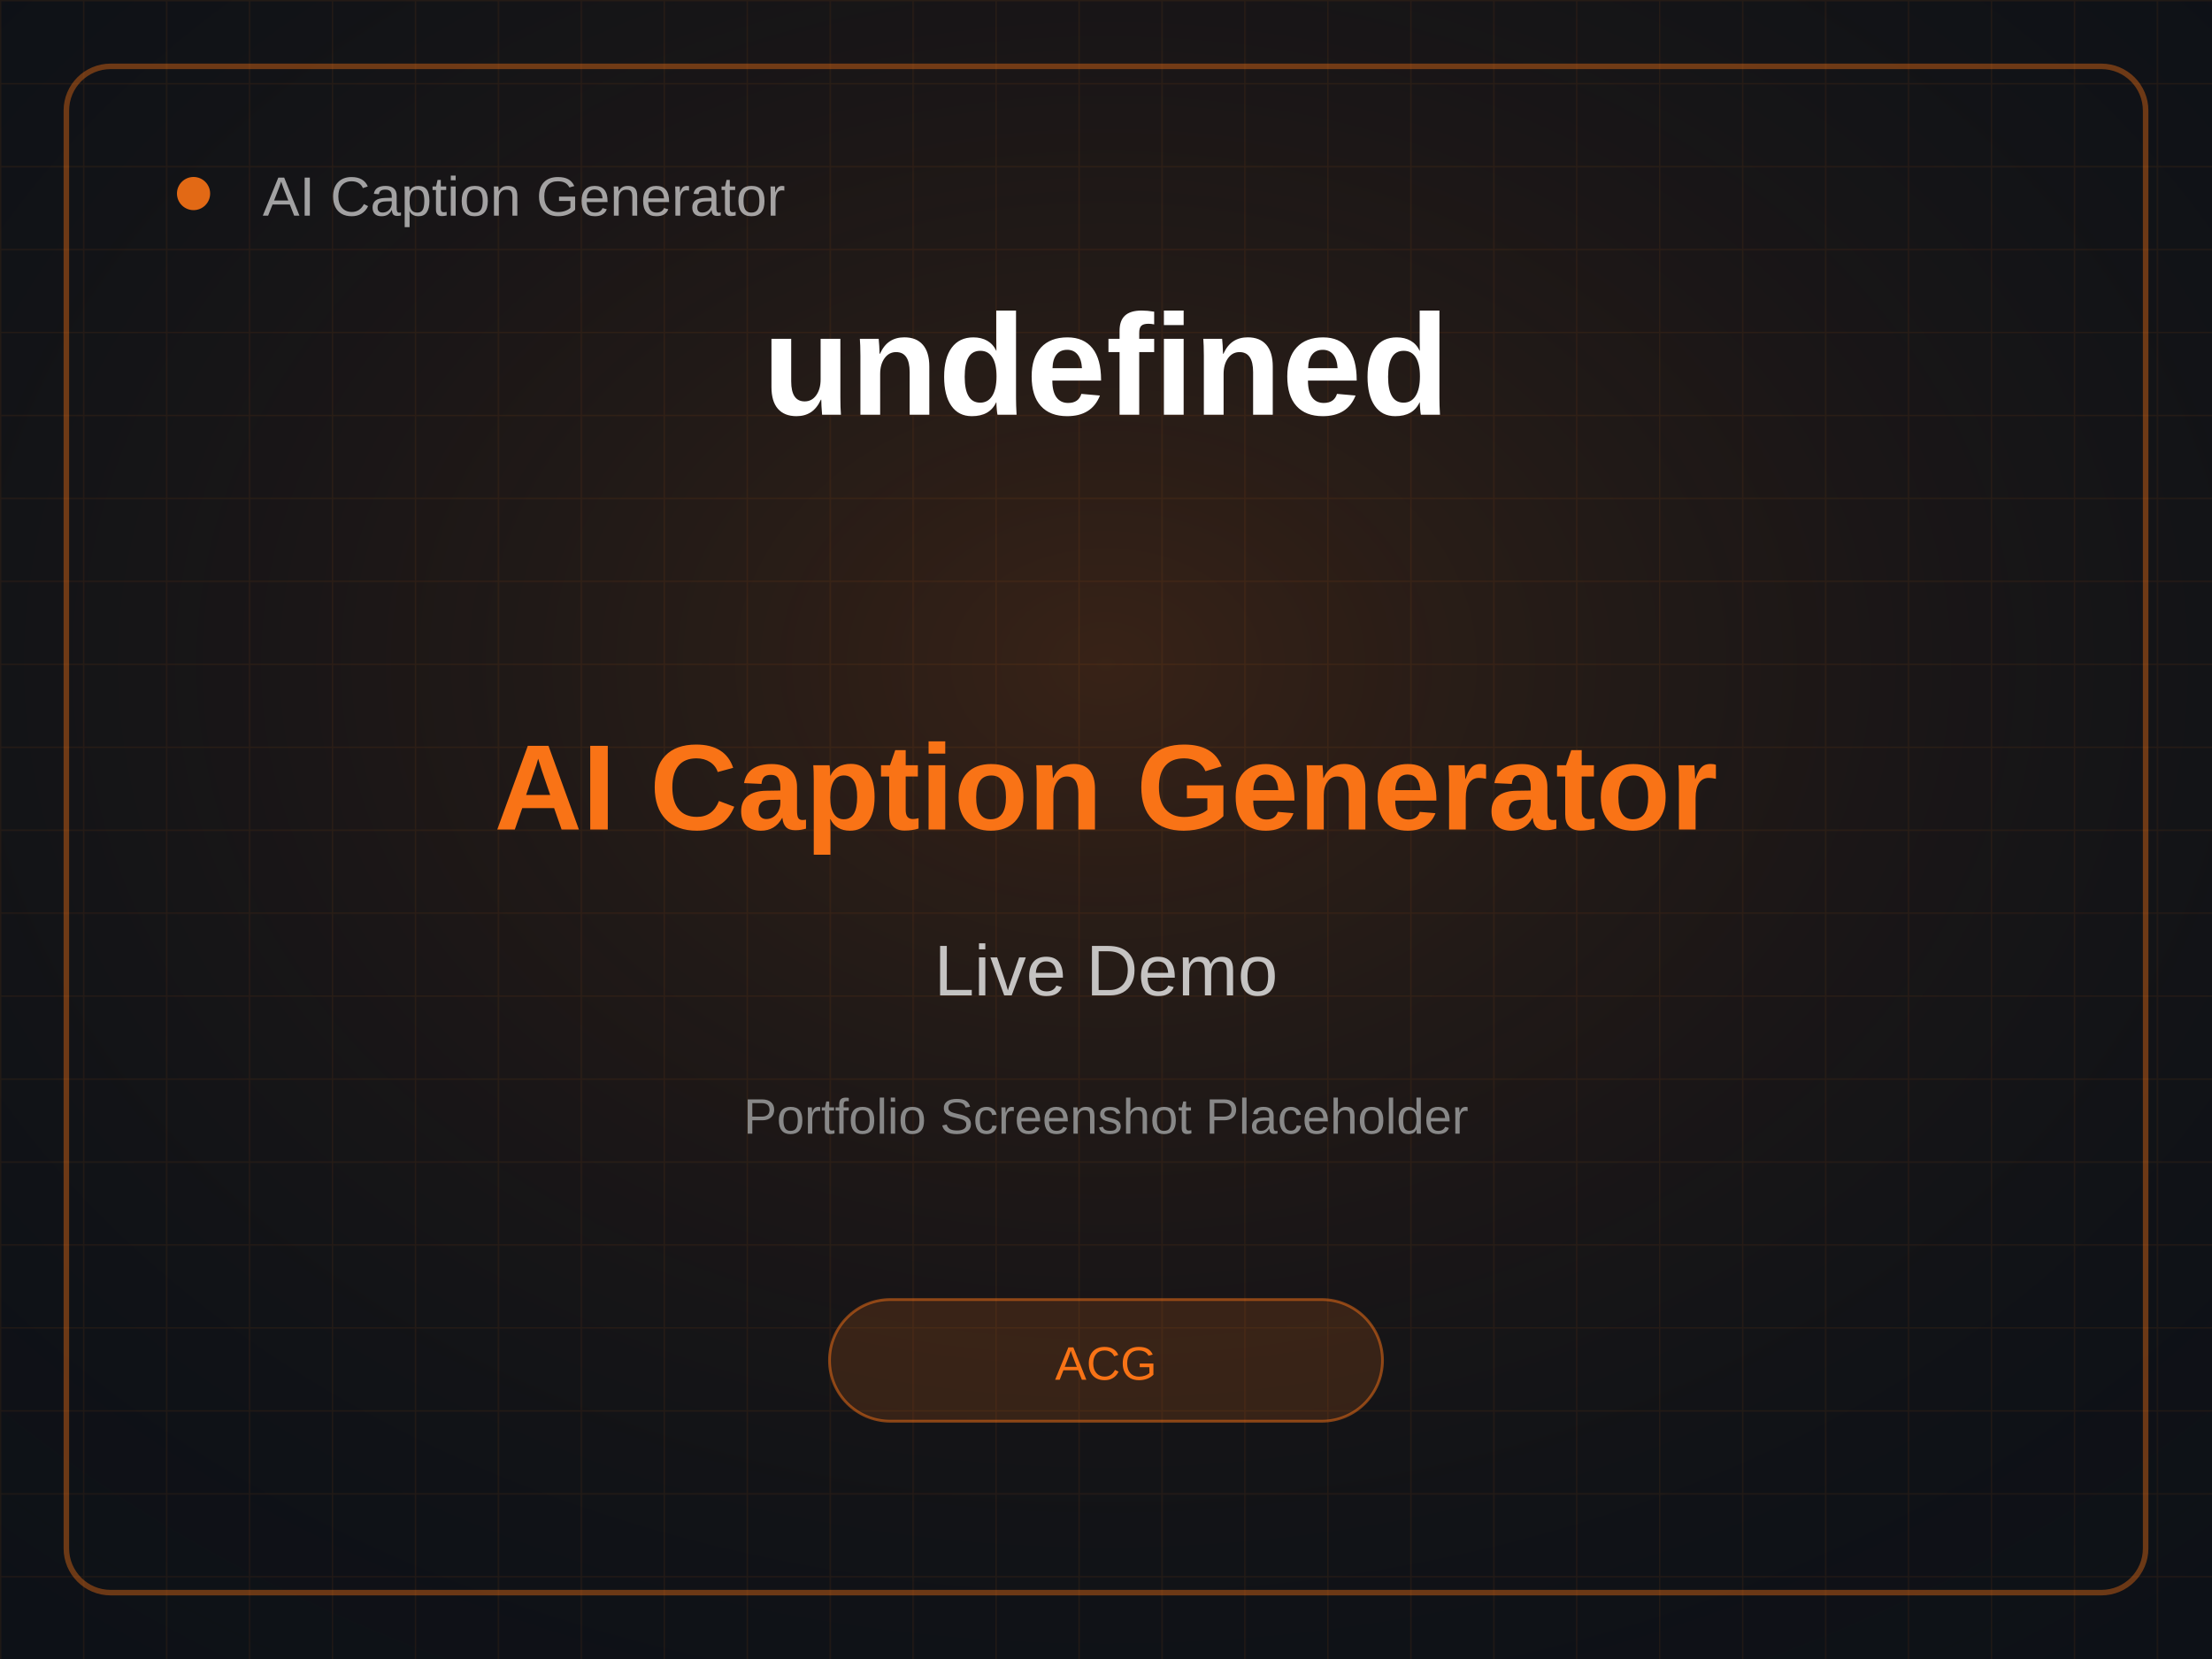
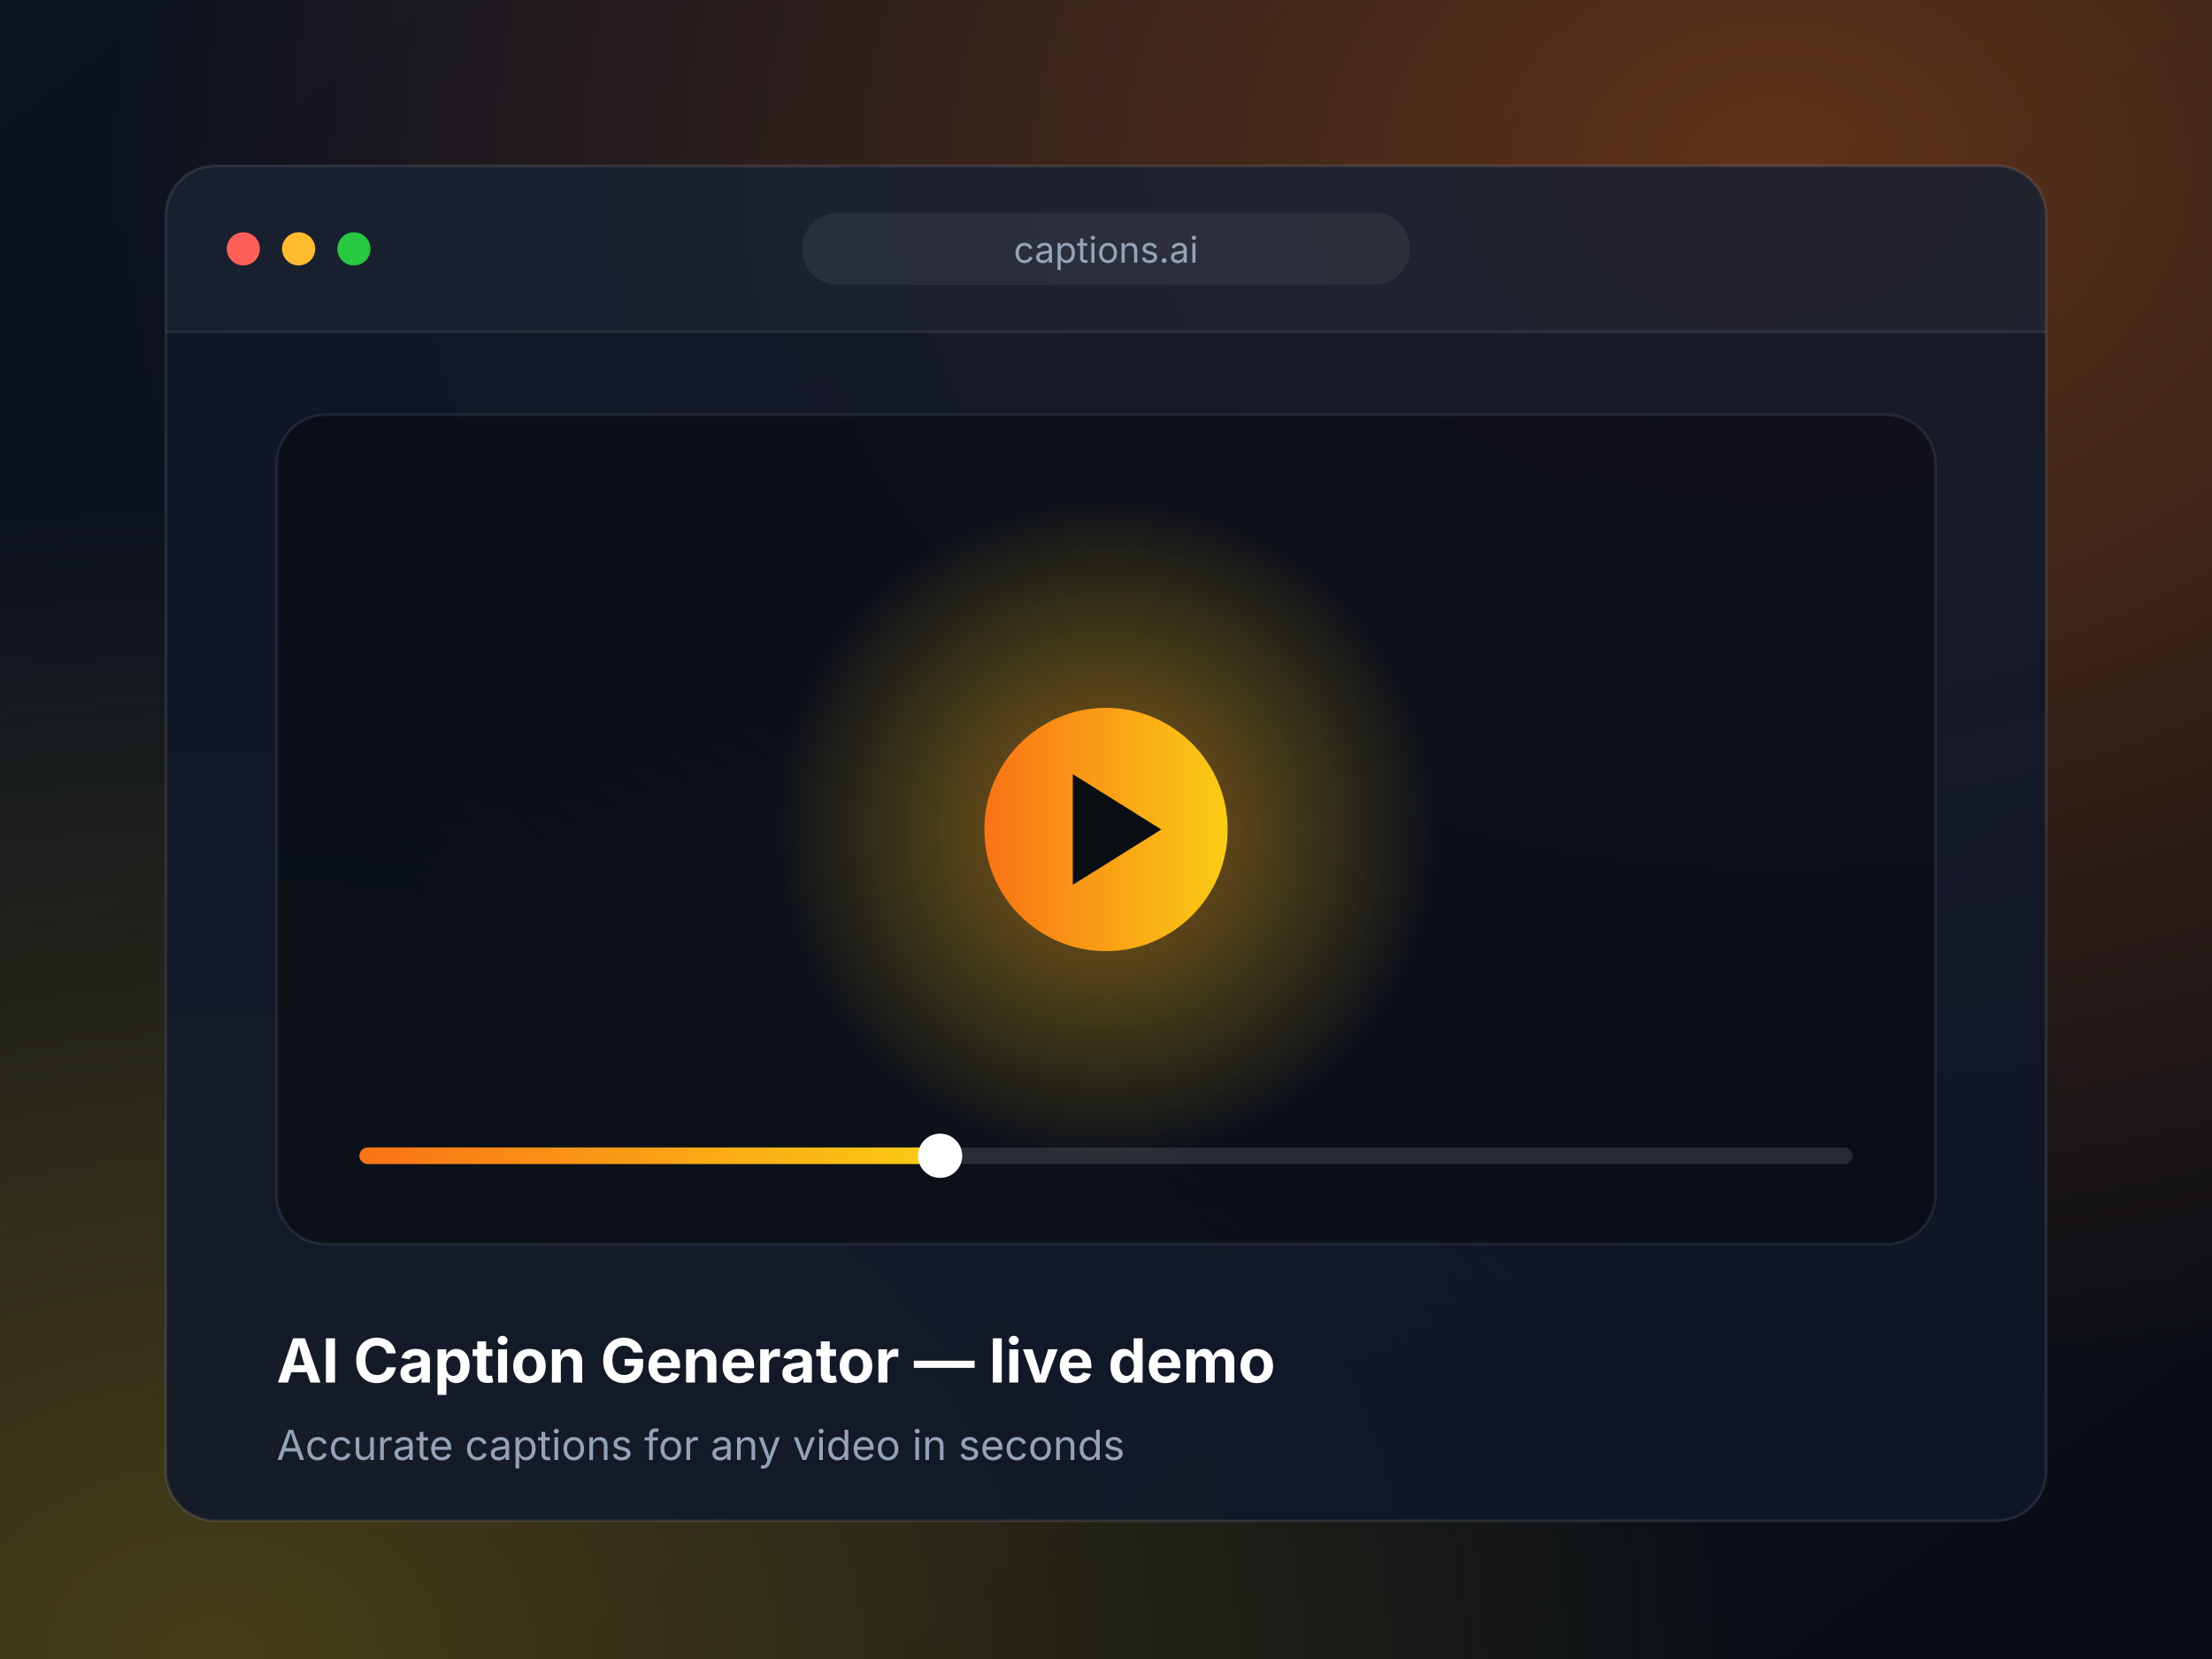
<svg xmlns="http://www.w3.org/2000/svg" width="800" height="600" viewBox="0 0 800 600">
  <defs>
-     <radialGradient id="g" cx="50%" cy="40%" r="80%">
-       <stop offset="0%" stop-color="#f97316" stop-opacity="0.18" />
-       <stop offset="100%" stop-color="#0d1117" stop-opacity="0" />
+     <linearGradient id="bg" x1="0" y1="0" x2="1" y2="1">
+       <stop offset="0%" stop-color="#0b1220" />
+       <stop offset="100%" stop-color="#0a0d14" />
+     </linearGradient>
+     <radialGradient id="glow" cx="80%" cy="10%" r="75%">
+       <stop offset="0%" stop-color="#f97316" stop-opacity="0.35" />
+       <stop offset="100%" stop-color="#f97316" stop-opacity="0" />
    </radialGradient>
-     <pattern id="grid" width="30" height="30" patternUnits="userSpaceOnUse">
-       <path d="M30 0H0V30" fill="none" stroke="#f97316" stroke-opacity="0.08" />
-     </pattern>
+     <radialGradient id="glow2" cx="10%" cy="100%" r="70%">
+       <stop offset="0%" stop-color="#facc15" stop-opacity="0.25" />
+       <stop offset="100%" stop-color="#facc15" stop-opacity="0" />
+     </radialGradient>
+     <radialGradient id="orb" cx="50%" cy="50%" r="50%">
+       <stop offset="0%" stop-color="#f97316" stop-opacity="0.55" />
+       <stop offset="60%" stop-color="#facc15" stop-opacity="0.2" />
+       <stop offset="100%" stop-color="#facc15" stop-opacity="0" />
+     </radialGradient>
+     <linearGradient id="btn" x1="0" y1="0" x2="1" y2="0">
+       <stop offset="0%" stop-color="#f97316" />
+       <stop offset="100%" stop-color="#facc15" />
+     </linearGradient>
  </defs>
-   <rect width="800" height="600" fill="#0d1117" />
-   <rect width="800" height="600" fill="url(#grid)" />
-   <rect width="800" height="600" fill="url(#g)" />
-   <rect x="24" y="24" width="752" height="552" fill="none" stroke="#f97316" stroke-opacity="0.4" stroke-width="2" rx="16" />
-   <circle cx="70" cy="70" r="6" fill="#f97316" fill-opacity="0.9" />
-   <text x="95" y="78" font-family="Arial" font-size="20" fill="#ffffff" fill-opacity="0.6">AI Caption Generator</text>
-   <text x="400" y="150" text-anchor="middle" font-family="Arial" font-size="52" font-weight="bold" fill="#ffffff">undefined</text>
-   <text x="400" y="300" text-anchor="middle" font-family="Arial" font-size="44" font-weight="bold" fill="#f97316">AI Caption Generator</text>
-   <text x="400" y="360" text-anchor="middle" font-family="Arial" font-size="26" fill="#e0e0e0" fill-opacity="0.85">Live Demo</text>
-   <text x="400" y="410" text-anchor="middle" font-family="Arial" font-size="18" fill="#888888">Portfolio Screenshot Placeholder</text>
-   <rect x="300" y="470" width="200" height="44" rx="22" fill="#f97316" fill-opacity="0.15" stroke="#f97316" stroke-opacity="0.5" />
-   <text x="400" y="499" text-anchor="middle" font-family="Arial" font-size="17" fill="#f97316">ACG</text>
+   <rect width="800" height="600" fill="url(#bg)" />
+   <rect width="800" height="600" fill="url(#glow)" />
+   <rect width="800" height="600" fill="url(#glow2)" />
+   <rect x="60" y="60" width="680" height="490" rx="18" fill="#0f172a" fill-opacity="0.85" stroke="#ffffff" stroke-opacity="0.1" />
+   <path d="M60 78a18 18 0 0 1 18-18h644a18 18 0 0 1 18 18v42H60z" fill="#ffffff" fill-opacity="0.04" />
+   <circle cx="88" cy="90" r="6" fill="#ff5f57" />
+   <circle cx="108" cy="90" r="6" fill="#febc2e" />
+   <circle cx="128" cy="90" r="6" fill="#28c840" />
+   <rect x="290" y="77" width="220" height="26" rx="13" fill="#ffffff" fill-opacity="0.06" />
+   <text x="400" y="95" text-anchor="middle" font-family="Inter, 'Segoe UI', Arial, sans-serif" font-size="13" fill="#94a3b8">captions.ai</text>
+   <line x1="60" y1="120" x2="740" y2="120" stroke="#ffffff" stroke-opacity="0.08" />
+   <rect x="100" y="150" width="600" height="300" rx="18" fill="#000000" fill-opacity="0.35" stroke="#ffffff" stroke-opacity="0.08" />
+   <circle cx="400" cy="300" r="120" fill="url(#orb)" />
+   <circle cx="400" cy="300" r="44" fill="url(#btn)" />
+   <path d="M388 280v40l32-20z" fill="#0b0f14" />
+   <rect x="130" y="415" width="540" height="6" rx="3" fill="#ffffff" fill-opacity="0.12" />
+   <rect x="130" y="415" width="210" height="6" rx="3" fill="url(#btn)" />
+   <circle cx="340" cy="418" r="8" fill="#ffffff" />
+   <text x="100" y="500" font-family="Inter, 'Segoe UI', Arial, sans-serif" font-size="22" font-weight="700" fill="#ffffff">AI Caption Generator — live demo</text>
+   <text x="100" y="528" font-family="Inter, 'Segoe UI', Arial, sans-serif" font-size="15" fill="#94a3b8">Accurate captions for any video in seconds</text>
</svg>
